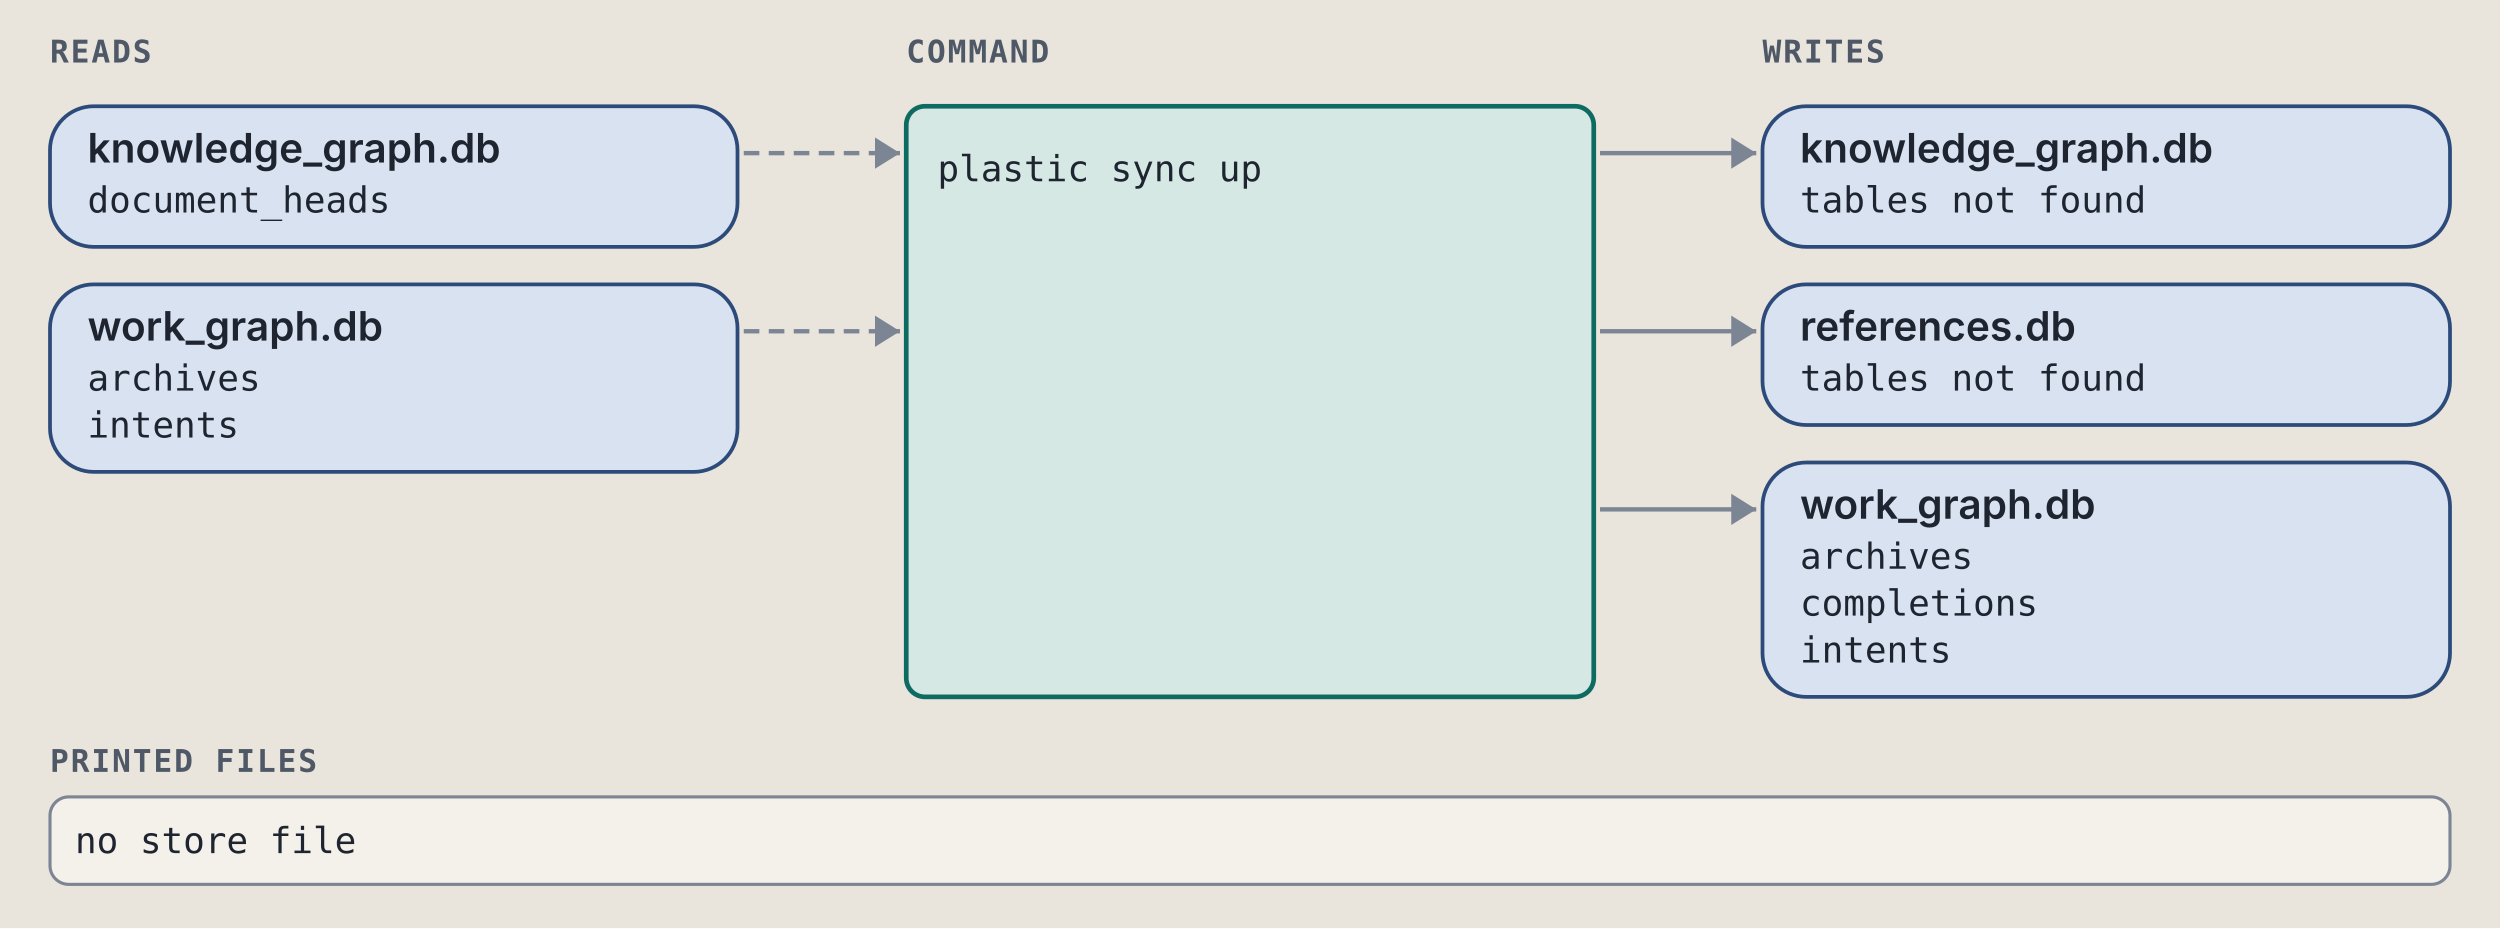
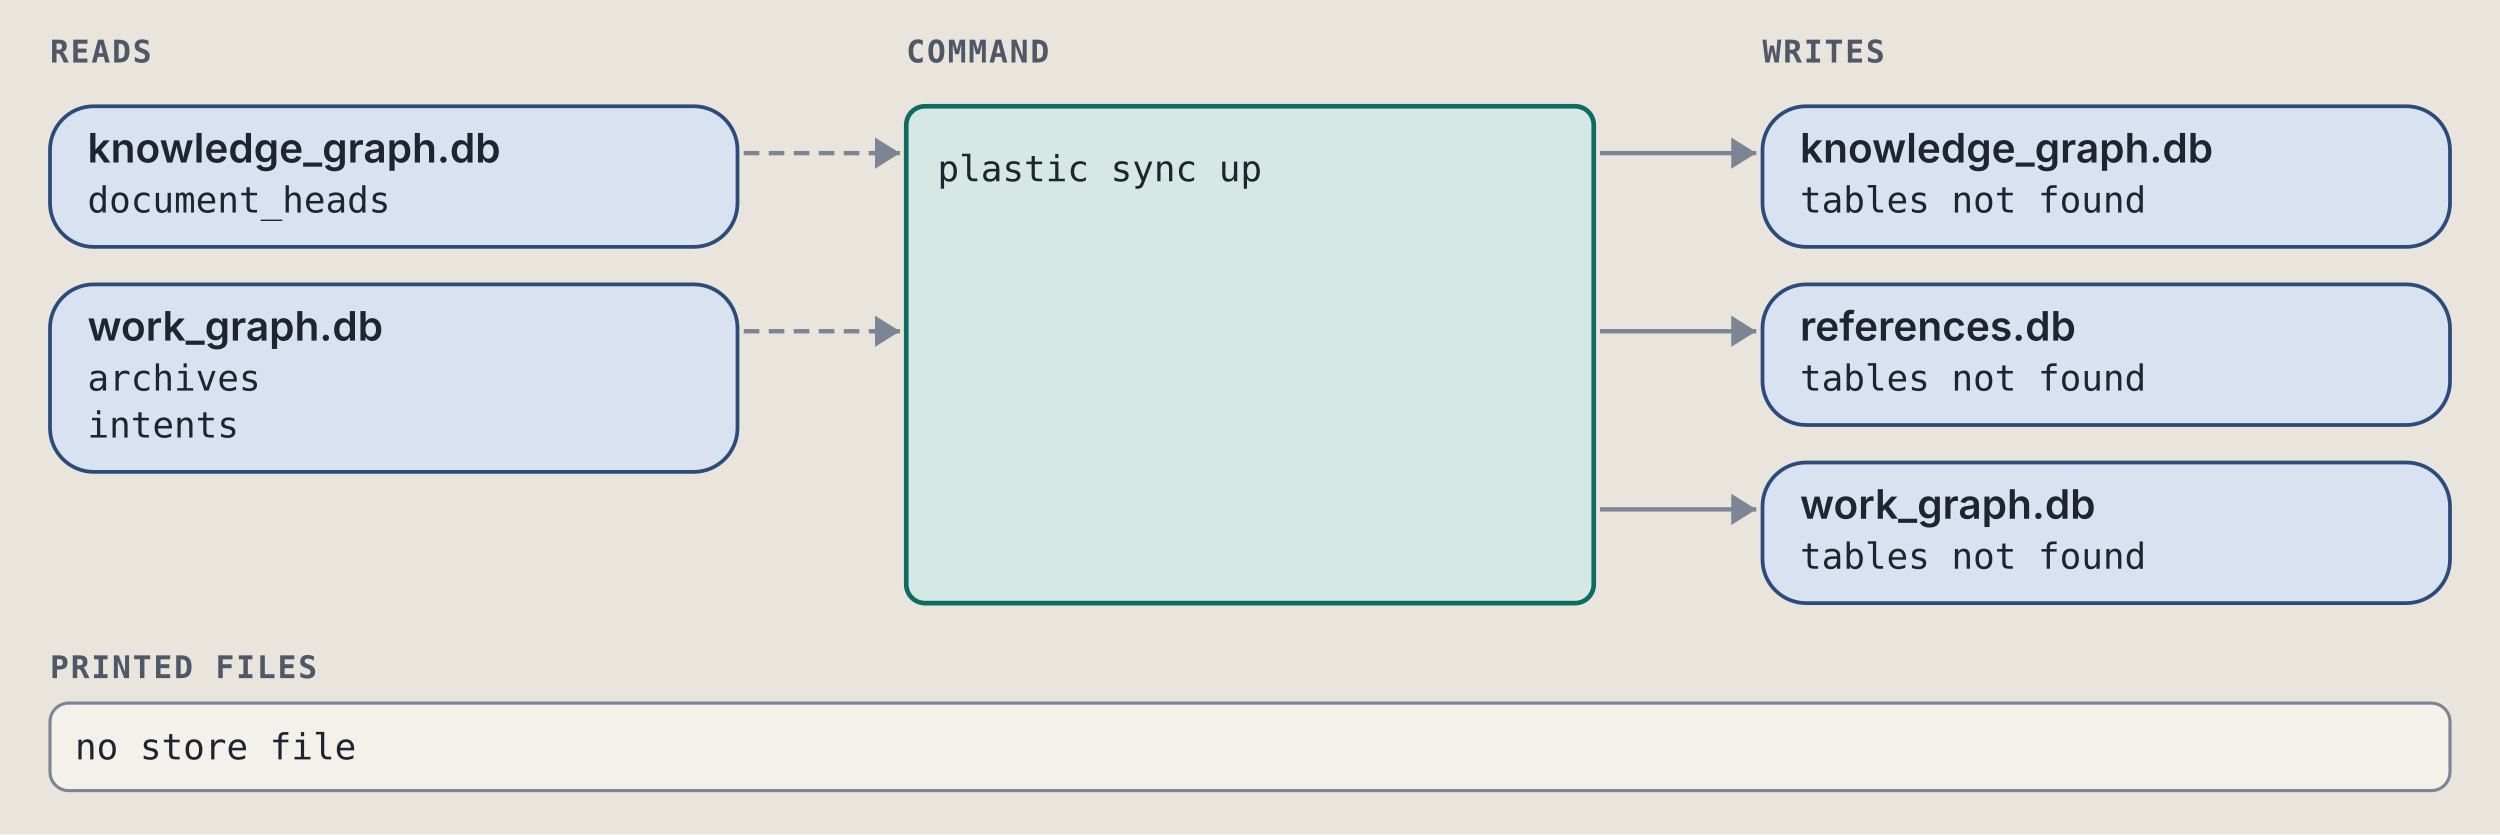
- <svg xmlns="http://www.w3.org/2000/svg" viewBox="0 0 800 297" width="800" height="297" role="img" xml:space="preserve">
+ <svg xmlns="http://www.w3.org/2000/svg" viewBox="0 0 800 267" width="800" height="267" role="img" xml:space="preserve">
  <style>.ground { fill: #e9e5dc; }
.card { fill: #f4f1ea; stroke: #7c8594; stroke-width: 1; }
.lane-code { fill: #d5e8e3; stroke: #0d6b61; stroke-width: 1.5; }
.lane-agent { fill: #f1e2c7; stroke: #9a5508; stroke-width: 1.5; }
.stop-refusal { fill: #e4dcf5; stroke: #5b35b0; stroke-width: 1.2; }
.stop-failure { fill: #f4d9d4; stroke: #a8261b; stroke-width: 1.2; }
.end { fill: #d9e2f0; stroke: #2c4a7a; stroke-width: 1.2; }
.wire { fill: none; stroke: #7c8594; stroke-width: 1.4; }
.wire-read { fill: none; stroke: #7c8594; stroke-width: 1.4; stroke-dasharray: 5 3; }
.wire-refusal { fill: none; stroke: #5b35b0; stroke-width: 1.2; stroke-dasharray: 4 3; }
.wire-failure { fill: none; stroke: #a8261b; stroke-width: 1.2; stroke-dasharray: 4 3; }
.head { fill: #7c8594; }
.t { fill: #1f2530; font: 12px "IBM Plex Sans", system-ui, -apple-system, "Segoe UI", sans-serif; }
.tb { fill: #1f2530; font: 600 13px "IBM Plex Sans", system-ui, -apple-system, "Segoe UI", sans-serif; }
.tm { fill: #1f2530; font: 11.5px "IBM Plex Mono", ui-monospace, Menlo, Consolas, monospace; }
.tag { font: 600 10px "IBM Plex Mono", ui-monospace, Menlo, Consolas, monospace; letter-spacing: .06em; }
.tag-code { fill: #0d6b61; } .tag-agent { fill: #9a5508; } .tag-refusal { fill: #5b35b0; }
.tag-failure { fill: #a8261b; } .tag-end { fill: #2c4a7a; } .tag-muted { fill: #4f5866; }
.tm.tag-muted { font-size: 10.5px; }
.db { fill: #d9e2f0; stroke: #2c4a7a; stroke-width: 1.2; }
.codebox { fill: #f4f1ea; stroke: #7c8594; stroke-width: 1; }
.cx { fill: #1f2530; font: 12px "IBM Plex Mono", ui-monospace, Menlo, Consolas, monospace; white-space: pre; }
.cx-n { fill: #4f5866; font: 11px "IBM Plex Mono", ui-monospace, Menlo, Consolas, monospace; }
.cx-k { fill: #5b35b0; } .cx-s { fill: #9a5508; } .cx-y { fill: #0d6b61; }
.cx-w { fill: #2c4a7a; font-weight: 600; } .cx-t { fill: #a8261b; } .cx-c { fill: #4f5866; font-style: italic; }
.badge { fill: #2c4a7a; } .badge-t { fill: #e9e5dc; font: 600 11px "IBM Plex Mono", ui-monospace, Menlo, Consolas, monospace; }
.bracket { fill: none; stroke: #2c4a7a; stroke-width: 1.4; }
.term { fill: #16191e; stroke: #7c8594; stroke-width: 1; }
.term-t { fill: #e6e2d8; font: 12px "IBM Plex Mono", ui-monospace, Menlo, Consolas, monospace; }
.term-p { fill: #8fd18f; font: 12px "IBM Plex Mono", ui-monospace, Menlo, Consolas, monospace; }
.term-m { fill: #a3abb6; font: 12px "IBM Plex Mono", ui-monospace, Menlo, Consolas, monospace; }
.big { font: 700 36px "IBM Plex Mono", ui-monospace, Menlo, Consolas, monospace; }

@media (prefers-color-scheme: dark) {
.ground { fill: #171a1f; }
.card { fill: #20242b; stroke: #8a93a2; stroke-width: 1; }
.lane-code { fill: #173a36; stroke: #5cc4b4; stroke-width: 1.5; }
.lane-agent { fill: #3d2e17; stroke: #e5a95a; stroke-width: 1.5; }
.stop-refusal { fill: #2d2445; stroke: #b59cf2; stroke-width: 1.2; }
.stop-failure { fill: #45211e; stroke: #f2958a; stroke-width: 1.2; }
.end { fill: #1f2c42; stroke: #97b6e8; stroke-width: 1.2; }
.wire { fill: none; stroke: #8a93a2; stroke-width: 1.4; }
.wire-read { fill: none; stroke: #8a93a2; stroke-width: 1.4; stroke-dasharray: 5 3; }
.wire-refusal { fill: none; stroke: #b59cf2; stroke-width: 1.2; stroke-dasharray: 4 3; }
.wire-failure { fill: none; stroke: #f2958a; stroke-width: 1.2; stroke-dasharray: 4 3; }
.head { fill: #8a93a2; }
.t { fill: #e8e4da; font: 12px "IBM Plex Sans", system-ui, -apple-system, "Segoe UI", sans-serif; }
.tb { fill: #e8e4da; font: 600 13px "IBM Plex Sans", system-ui, -apple-system, "Segoe UI", sans-serif; }
.tm { fill: #e8e4da; font: 11.5px "IBM Plex Mono", ui-monospace, Menlo, Consolas, monospace; }
.tag { font: 600 10px "IBM Plex Mono", ui-monospace, Menlo, Consolas, monospace; letter-spacing: .06em; }
.tag-code { fill: #5cc4b4; } .tag-agent { fill: #e5a95a; } .tag-refusal { fill: #b59cf2; }
.tag-failure { fill: #f2958a; } .tag-end { fill: #97b6e8; } .tag-muted { fill: #b3b9c3; }
.tm.tag-muted { font-size: 10.5px; }
.db { fill: #1f2c42; stroke: #97b6e8; stroke-width: 1.2; }
.codebox { fill: #20242b; stroke: #8a93a2; stroke-width: 1; }
.cx { fill: #e8e4da; font: 12px "IBM Plex Mono", ui-monospace, Menlo, Consolas, monospace; white-space: pre; }
.cx-n { fill: #b3b9c3; font: 11px "IBM Plex Mono", ui-monospace, Menlo, Consolas, monospace; }
.cx-k { fill: #b59cf2; } .cx-s { fill: #e5a95a; } .cx-y { fill: #5cc4b4; }
.cx-w { fill: #97b6e8; font-weight: 600; } .cx-t { fill: #f2958a; } .cx-c { fill: #b3b9c3; font-style: italic; }
.badge { fill: #97b6e8; } .badge-t { fill: #171a1f; font: 600 11px "IBM Plex Mono", ui-monospace, Menlo, Consolas, monospace; }
.bracket { fill: none; stroke: #97b6e8; stroke-width: 1.4; }
.term { fill: #16191e; stroke: #8a93a2; stroke-width: 1; }
.term-t { fill: #e6e2d8; font: 12px "IBM Plex Mono", ui-monospace, Menlo, Consolas, monospace; }
.term-p { fill: #8fd18f; font: 12px "IBM Plex Mono", ui-monospace, Menlo, Consolas, monospace; }
.term-m { fill: #a3abb6; font: 12px "IBM Plex Mono", ui-monospace, Menlo, Consolas, monospace; }
.big { font: 700 36px "IBM Plex Mono", ui-monospace, Menlo, Consolas, monospace; }
}</style>
  <rect width="100%" height="100%" class="ground" />
  <text x="16" y="20" class="tag tag-muted" text-anchor="start">READS</text>
  <text x="290" y="20" class="tag tag-muted" text-anchor="start">COMMAND</text>
  <text x="564" y="20" class="tag tag-muted" text-anchor="start">WRITES</text>
  <rect x="16" y="34" width="220" height="45" rx="14" class="db" />
  <text x="28" y="52" class="tb" text-anchor="start">knowledge_graph.db</text>
  <text x="28" y="68" class="tm" text-anchor="start">document_heads</text>
  <path d="M 238 49 L 288 49" class="wire-read" />
  <path d="M 280 44 L 288 49 L 280 54 Z" class="head" />
  <rect x="16" y="91" width="220" height="60" rx="14" class="db" />
  <text x="28" y="109" class="tb" text-anchor="start">work_graph.db</text>
  <text x="28" y="125" class="tm" text-anchor="start">archives</text>
  <text x="28" y="140" class="tm" text-anchor="start">intents</text>
  <path d="M 238 106 L 288 106" class="wire-read" />
  <path d="M 280 101 L 288 106 L 280 111 Z" class="head" />
  <rect x="564" y="34" width="220" height="45" rx="14" class="db" />
  <text x="576" y="52" class="tb" text-anchor="start">knowledge_graph.db</text>
  <text x="576" y="68" class="tm" text-anchor="start">tables not found</text>
  <path d="M 512 49 L 562 49" class="wire" />
  <path d="M 554 44 L 562 49 L 554 54 Z" class="head" />
  <rect x="564" y="91" width="220" height="45" rx="14" class="db" />
  <text x="576" y="109" class="tb" text-anchor="start">references.db</text>
  <text x="576" y="125" class="tm" text-anchor="start">tables not found</text>
  <path d="M 512 106 L 562 106" class="wire" />
  <path d="M 554 101 L 562 106 L 554 111 Z" class="head" />
-   <rect x="564" y="148" width="220" height="75" rx="14" class="db" />
+   <rect x="564" y="148" width="220" height="45" rx="14" class="db" />
  <text x="576" y="166" class="tb" text-anchor="start">work_graph.db</text>
-   <text x="576" y="182" class="tm" text-anchor="start">archives</text>
-   <text x="576" y="197" class="tm" text-anchor="start">completions</text>
-   <text x="576" y="212" class="tm" text-anchor="start">intents</text>
+   <text x="576" y="182" class="tm" text-anchor="start">tables not found</text>
  <path d="M 512 163 L 562 163" class="wire" />
  <path d="M 554 158 L 562 163 L 554 168 Z" class="head" />
-   <rect x="290" y="34" width="220" height="189" rx="6" class="lane-code" />
+   <rect x="290" y="34" width="220" height="159" rx="6" class="lane-code" />
  <text x="300" y="58" class="tm" text-anchor="start">plastic sync up</text>
-   <text x="16" y="247" class="tag tag-muted" text-anchor="start">PRINTED FILES</text>
-   <rect x="16" y="255" width="768" height="28" rx="6" class="card" />
-   <text x="24" y="273" class="tm" text-anchor="start">no store file</text>
+   <text x="16" y="217" class="tag tag-muted" text-anchor="start">PRINTED FILES</text>
+   <rect x="16" y="225" width="768" height="28" rx="6" class="card" />
+   <text x="24" y="243" class="tm" text-anchor="start">no store file</text>
</svg>
